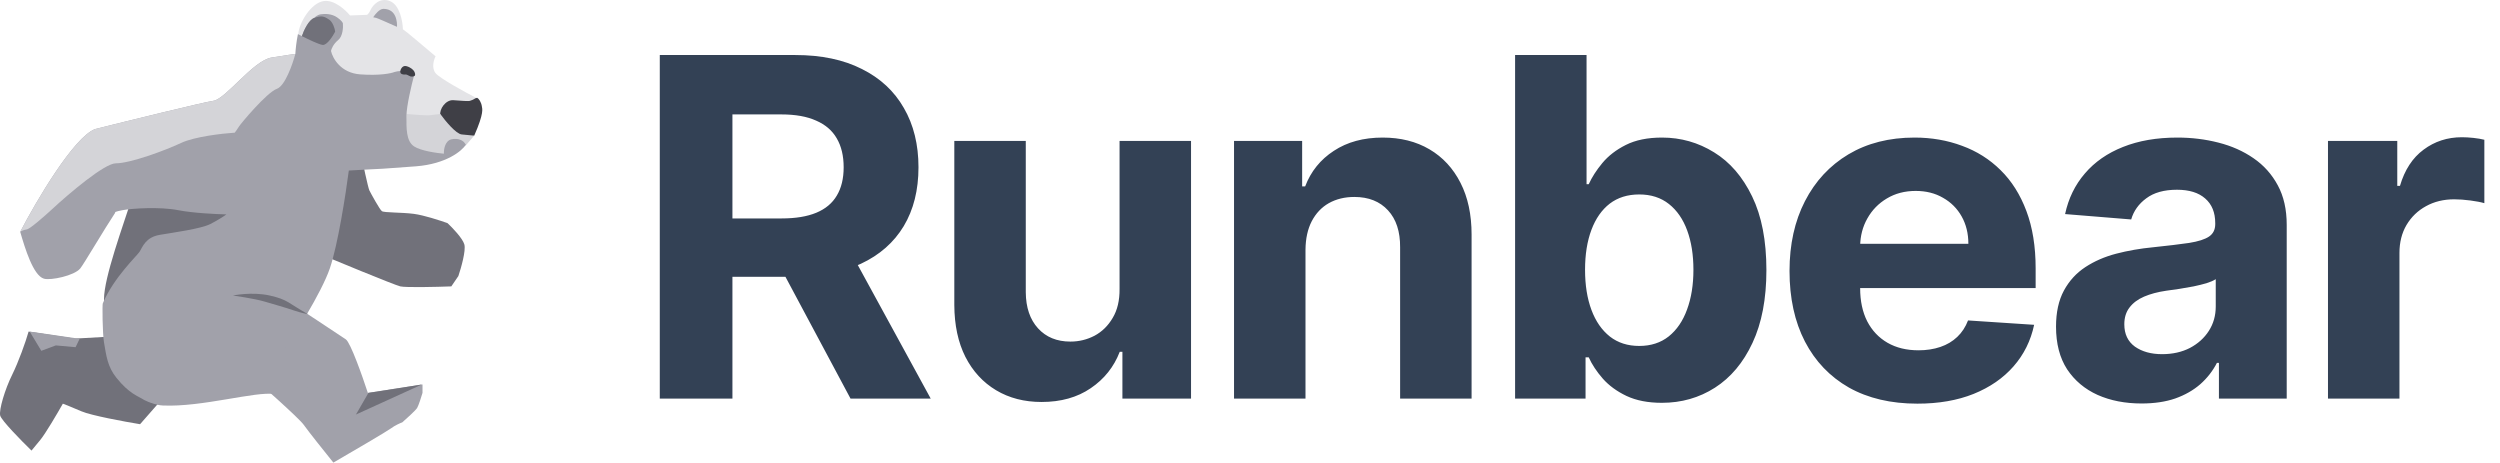
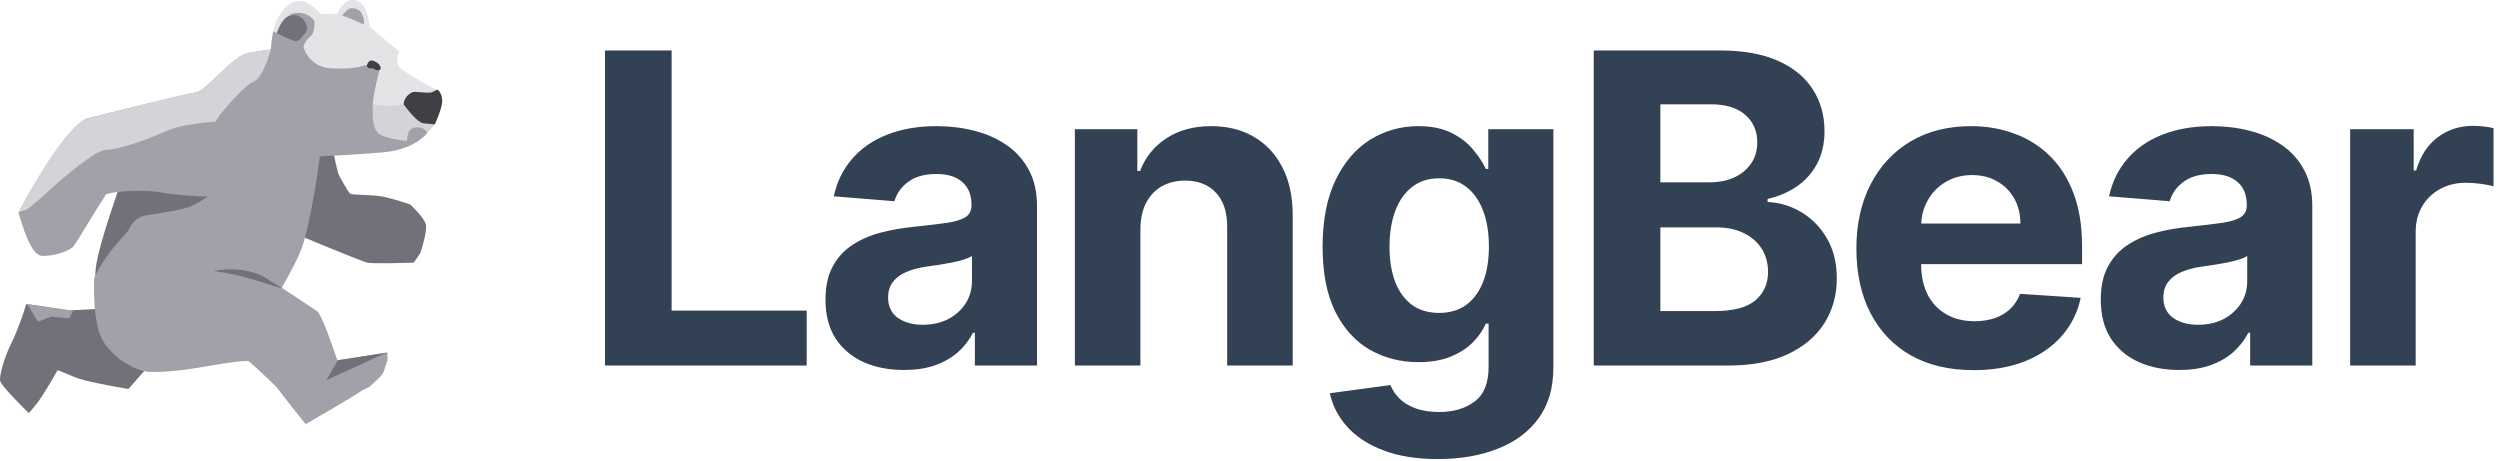
- <svg xmlns="http://www.w3.org/2000/svg" width="254" height="47" viewBox="0 0 254 47" fill="none">
+ <svg xmlns="http://www.w3.org/2000/svg" width="277" height="51" viewBox="0 0 277 51" fill="none">
  <path d="M14.231 43.099L16.06 41.014L13.877 34.046L7.566 34.403L2.905 33.688C2.611 34.741 1.867 36.797 1.254 38.036C0.487 39.585 -0.103 41.61 0.015 42.205C0.109 42.682 2.178 44.786 3.2 45.779C3.279 45.679 3.566 45.326 4.085 44.707C4.604 44.087 5.835 41.987 6.386 41.014C6.602 41.093 7.282 41.36 8.273 41.788C9.264 42.217 12.658 42.841 14.231 43.099Z" fill="#71717A" />
  <path d="M30.852 43.153C30.369 42.469 26.263 38.838 24.271 37.108L28.195 29.903C30.308 31.287 34.656 34.14 35.139 34.482C35.622 34.824 36.829 38.248 37.373 39.917L42.927 39.062V39.917C42.806 40.324 42.529 41.199 42.384 41.443C42.239 41.688 41.317 42.522 40.874 42.909C40.653 42.99 40.114 43.226 39.727 43.52C39.341 43.813 35.662 45.962 33.871 47C33.066 46.003 31.335 43.837 30.852 43.153Z" fill="#A1A1AA" />
  <path d="M36.165 42.115L37.433 39.917L42.867 39.062L36.165 42.115Z" fill="#71717A" />
  <path d="M37.529 19.347C37.396 19.081 36.849 16.503 36.591 15.248L31.905 15.857L30.912 25.163C33.926 26.419 40.098 28.964 40.671 29.097C41.245 29.23 44.365 29.152 45.854 29.097L46.571 28.044C46.846 27.232 47.354 25.452 47.177 24.831C47.001 24.211 45.964 23.132 45.468 22.671C44.751 22.412 43.064 21.862 42.05 21.729C40.782 21.563 39.017 21.618 38.797 21.452C38.576 21.286 37.694 19.68 37.529 19.347Z" fill="#71717A" />
  <path d="M10.566 30.391C10.566 28.193 12.498 22.942 13.524 19.767L26.807 21.171L11.109 34.36C10.968 33.404 10.566 32.589 10.566 30.391Z" fill="#71717A" />
  <path d="M44.255 7.432C44.69 7.969 47.254 9.366 48.481 9.997C49.979 11.853 43.913 12.928 40.693 13.233L30.912 4.623C30.691 4.603 30.26 4.342 30.308 3.463C30.369 2.364 31.576 0.288 32.905 0.105C33.967 -0.042 35.118 1.021 35.561 1.57C36.064 1.55 37.107 1.509 37.252 1.509C37.397 1.509 37.594 1.143 37.674 0.959C37.896 0.512 38.592 -0.286 39.606 0.105C40.621 0.495 40.914 2.181 40.934 2.974L41.417 3.341C41.611 3.487 43.39 4.99 44.255 5.722C44.074 6.068 43.821 6.895 44.255 7.432Z" fill="#E4E4E7" />
  <path d="M46.61 13.844C46.948 14.185 47.797 13.925 48.18 13.782C49.206 11.462 48.989 11.035 48.965 10.851C48.901 10.365 48.643 10.017 48.482 9.936C48.441 9.936 48.325 9.96 48.18 10.058C47.999 10.18 47.878 10.18 47.757 10.241C47.636 10.302 46.852 10.241 46.067 10.18L46.067 10.18C45.282 10.119 44.618 11.096 44.738 11.706C44.825 12.142 46.187 13.416 46.61 13.844Z" fill="#3F3F46" />
  <path d="M43.712 11.706C43.422 11.755 41.981 11.645 41.297 11.584C41.236 12.419 41.2 14.271 41.538 15.004C41.876 15.736 44.054 15.92 45.1 15.92L47.334 14.759L48.18 13.782C47.998 13.762 47.491 13.709 46.912 13.66C46.332 13.611 45.221 12.256 44.738 11.584C44.517 11.605 44.002 11.658 43.712 11.706Z" fill="#D4D4D8" />
  <path d="M9.66 13.112C13.242 12.217 20.66 10.389 21.675 10.242C22.943 10.059 25.72 6.151 27.592 5.846C29.089 5.602 29.826 5.5 30.007 5.48C30.034 4.985 30.115 4.226 30.27 3.465C30.461 2.534 30.762 1.601 31.214 1.144C32.24 0.106 32.18 0.473 33.086 0.412C33.81 0.363 34.917 1.205 35.38 1.633H36.769C37.131 1.104 38.109 0.057 39.123 0.106C40.138 0.155 40.673 1.144 40.814 1.633L41.297 3.159C41.032 3.04 40.691 2.886 40.331 2.725C39.403 2.311 38.357 1.851 38.218 1.816C38.025 1.767 37.936 1.755 37.916 1.755C38.097 1.47 38.556 0.9 38.942 0.9C39.425 0.9 39.908 1.083 40.15 1.633C40.343 2.072 40.351 2.544 40.331 2.725C40.691 2.886 41.032 3.04 41.297 3.159L40.814 1.633C40.673 1.144 40.138 0.155 39.123 0.106C38.109 0.057 37.131 1.104 36.769 1.633H35.38C34.917 1.205 33.81 0.363 33.086 0.412C32.18 0.473 32.24 0.106 31.214 1.144C30.762 1.601 30.461 2.534 30.27 3.465C30.384 3.525 30.52 3.595 30.671 3.671C30.852 3.134 31.359 2.011 31.939 1.816C32.019 1.714 32.265 1.498 32.603 1.45C33.025 1.389 33.69 1.389 34.233 1.755C34.668 2.048 34.816 2.284 34.837 2.366C34.877 2.773 34.837 3.684 34.354 4.075C33.871 4.466 33.669 4.971 33.629 5.174C33.79 5.907 34.607 7.409 36.587 7.556C38.568 7.702 39.747 7.454 40.089 7.312C40.371 7.23 41.043 7.116 41.478 7.312C41.913 7.507 42.062 7.596 42.082 7.617C41.82 8.594 41.297 10.792 41.297 11.769C41.297 12.99 41.236 14.334 42.082 14.883C42.758 15.323 44.376 15.555 45.1 15.616C45.08 15.188 45.209 14.297 45.885 14.15C46.562 14.004 47.012 14.293 47.153 14.456L47.334 14.7C46.932 15.331 45.354 16.654 42.263 16.898C39.172 17.142 37.916 17.203 37.674 17.203L35.44 17.326C35.139 19.646 34.33 24.885 33.508 27.279C32.687 29.672 29.805 34.36 28.316 36.253C27.652 37.291 25.478 39.222 23.305 39.857C20.588 40.651 16.965 40.712 16.483 40.773C16.096 40.822 15.999 41.321 14.671 40.65C14.007 40.222 13.162 40.037 11.834 38.39C10.932 37.273 10.807 36.192 10.566 34.788C10.408 33.872 10.385 30.9 10.445 30.819C11.552 28.193 13.947 25.96 14.188 25.569C14.49 25.081 14.792 24.104 16.241 23.859C17.69 23.615 20.407 23.249 21.373 22.76C22.146 22.369 22.782 21.946 23.003 21.783C21.997 21.763 19.61 21.649 18.113 21.356C16.241 20.989 13.403 21.173 12.437 21.356C11.665 21.502 11.632 21.58 11.713 21.6C10.606 23.269 8.513 26.84 8.151 27.279C7.547 28.01 5.166 28.512 4.468 28.315C3.381 28.008 2.536 25.223 2.053 23.554C3.683 20.419 7.487 13.943 9.66 13.112Z" fill="#A1A1AA" />
  <path d="M34.052 3.22C33.81 3.689 33.218 4.613 32.784 4.564C32.424 4.523 31.389 4.035 30.671 3.671C30.852 3.134 31.359 2.011 31.939 1.816C32.663 1.572 32.907 1.634 33.448 1.999C33.81 2.243 34.032 2.915 34.052 3.22Z" fill="#71717A" />
  <path d="M21.675 10.242C20.66 10.389 13.242 12.217 9.66 13.112C7.487 13.943 3.683 20.419 2.053 23.554C2.133 23.493 2.379 23.358 2.717 23.31C3.055 23.261 4.589 21.905 5.313 21.234C6.983 19.687 10.614 16.593 11.773 16.593C13.222 16.593 16.724 15.311 18.415 14.517C19.767 13.882 22.601 13.56 23.848 13.479C23.929 13.377 24.126 13.112 24.271 12.868C24.452 12.563 27.109 9.388 28.135 9.021C28.956 8.728 29.725 6.538 30.007 5.48C29.826 5.5 29.089 5.602 27.592 5.846C25.72 6.151 22.943 10.059 21.675 10.242Z" fill="#D4D4D8" />
  <path d="M4.198 35.642L3.019 33.688L8.09 34.421L7.678 35.276L5.673 35.093L4.198 35.642Z" fill="#A1A1AA" />
  <path d="M42.077 7.244C42.007 7.121 41.752 6.844 41.292 6.72C40.835 6.597 40.635 7.166 40.669 7.33C40.702 7.495 40.816 7.526 40.918 7.553C41.133 7.612 41.152 7.539 41.296 7.578C41.425 7.612 41.612 7.741 41.708 7.767C41.78 7.786 41.96 7.804 42.106 7.719C42.252 7.633 42.148 7.367 42.077 7.244Z" fill="#3F3F46" />
  <path d="M16.543 41.199C13.355 41.053 11.834 36.131 11.471 33.688L33.992 38.146C32.603 38.879 29.439 40.283 27.894 40.039C25.962 39.734 20.528 41.382 16.543 41.199Z" fill="#A1A1AA" />
  <path d="M27.41 30.025C25.579 29.615 23.667 30.025 23.667 30.025C23.667 30.025 25.841 30.33 26.867 30.636C27.893 30.941 28.718 31.16 29.886 31.551C30.693 31.822 31.275 31.918 31.275 31.918C29.294 30.797 29.242 30.435 27.41 30.025Z" fill="#71717A" />
-   <path d="M67.034 40.5V5.591H80.807C83.443 5.591 85.693 6.062 87.557 7.006C89.432 7.938 90.858 9.261 91.835 10.977C92.824 12.682 93.318 14.688 93.318 16.994C93.318 19.312 92.818 21.307 91.818 22.977C90.818 24.636 89.369 25.909 87.472 26.796C85.585 27.682 83.301 28.125 80.619 28.125H71.398V22.193H79.426C80.835 22.193 82.006 22 82.938 21.614C83.869 21.227 84.562 20.648 85.017 19.875C85.483 19.102 85.716 18.142 85.716 16.994C85.716 15.835 85.483 14.858 85.017 14.062C84.562 13.267 83.864 12.665 82.921 12.256C81.989 11.835 80.812 11.625 79.392 11.625H74.415V40.5H67.034ZM85.886 24.614L94.562 40.5H86.415L77.926 24.614H85.886ZM113.747 29.352V14.318H121.009V40.5H114.037V35.744H113.765C113.174 37.278 112.191 38.511 110.816 39.443C109.452 40.375 107.787 40.841 105.821 40.841C104.071 40.841 102.532 40.443 101.202 39.648C99.873 38.852 98.833 37.722 98.083 36.256C97.344 34.79 96.969 33.034 96.958 30.989V14.318H104.219V29.693C104.23 31.239 104.645 32.46 105.463 33.358C106.282 34.256 107.378 34.705 108.753 34.705C109.628 34.705 110.446 34.506 111.208 34.108C111.969 33.699 112.583 33.097 113.049 32.301C113.526 31.506 113.759 30.523 113.747 29.352ZM132.638 25.364V40.5H125.377V14.318H132.298V18.938H132.604C133.184 17.415 134.156 16.21 135.519 15.324C136.883 14.426 138.536 13.977 140.479 13.977C142.298 13.977 143.883 14.375 145.235 15.171C146.587 15.966 147.638 17.102 148.388 18.579C149.138 20.046 149.513 21.796 149.513 23.829V40.5H142.252V25.125C142.263 23.523 141.854 22.273 141.025 21.375C140.195 20.466 139.053 20.011 137.599 20.011C136.621 20.011 135.758 20.222 135.008 20.642C134.269 21.062 133.69 21.676 133.269 22.483C132.86 23.278 132.65 24.239 132.638 25.364ZM153.933 40.5V5.591H161.194V18.716H161.416C161.734 18.011 162.194 17.296 162.796 16.568C163.41 15.829 164.206 15.216 165.183 14.727C166.171 14.227 167.399 13.977 168.865 13.977C170.774 13.977 172.535 14.477 174.149 15.477C175.762 16.466 177.052 17.96 178.018 19.96C178.984 21.949 179.467 24.443 179.467 27.443C179.467 30.364 178.995 32.83 178.052 34.841C177.12 36.841 175.848 38.358 174.234 39.392C172.632 40.415 170.836 40.926 168.848 40.926C167.439 40.926 166.24 40.693 165.251 40.227C164.274 39.761 163.473 39.176 162.848 38.472C162.223 37.756 161.745 37.034 161.416 36.307H161.092V40.5H153.933ZM161.041 27.409C161.041 28.966 161.257 30.324 161.689 31.483C162.12 32.642 162.745 33.545 163.564 34.193C164.382 34.83 165.376 35.148 166.546 35.148C167.728 35.148 168.728 34.824 169.546 34.176C170.365 33.517 170.984 32.608 171.404 31.449C171.836 30.278 172.052 28.932 172.052 27.409C172.052 25.898 171.842 24.568 171.421 23.421C171.001 22.273 170.382 21.375 169.564 20.727C168.745 20.079 167.74 19.756 166.546 19.756C165.365 19.756 164.365 20.068 163.546 20.693C162.74 21.318 162.12 22.204 161.689 23.352C161.257 24.5 161.041 25.852 161.041 27.409ZM194.804 41.011C192.111 41.011 189.793 40.466 187.849 39.375C185.918 38.273 184.429 36.716 183.383 34.705C182.338 32.682 181.815 30.29 181.815 27.528C181.815 24.835 182.338 22.472 183.383 20.438C184.429 18.403 185.901 16.818 187.798 15.682C189.707 14.546 191.946 13.977 194.514 13.977C196.241 13.977 197.849 14.256 199.338 14.812C200.838 15.358 202.145 16.182 203.258 17.284C204.383 18.386 205.258 19.773 205.883 21.443C206.508 23.102 206.821 25.046 206.821 27.273V29.267H184.713V24.767H199.986C199.986 23.722 199.758 22.796 199.304 21.989C198.849 21.182 198.219 20.551 197.412 20.097C196.616 19.631 195.69 19.398 194.633 19.398C193.531 19.398 192.554 19.653 191.702 20.165C190.861 20.665 190.202 21.341 189.724 22.193C189.247 23.034 189.003 23.972 188.991 25.006V29.284C188.991 30.579 189.23 31.699 189.707 32.642C190.196 33.585 190.883 34.312 191.77 34.824C192.656 35.335 193.707 35.591 194.923 35.591C195.73 35.591 196.469 35.477 197.139 35.25C197.81 35.023 198.383 34.682 198.861 34.227C199.338 33.773 199.702 33.216 199.952 32.557L206.668 33C206.327 34.614 205.628 36.023 204.571 37.227C203.526 38.42 202.173 39.352 200.514 40.023C198.866 40.682 196.963 41.011 194.804 41.011ZM217.586 40.994C215.915 40.994 214.426 40.705 213.12 40.125C211.813 39.534 210.779 38.665 210.017 37.517C209.267 36.358 208.892 34.915 208.892 33.188C208.892 31.733 209.159 30.511 209.693 29.523C210.228 28.534 210.955 27.739 211.875 27.136C212.796 26.534 213.841 26.079 215.012 25.773C216.193 25.466 217.432 25.25 218.728 25.125C220.25 24.966 221.478 24.818 222.409 24.682C223.341 24.534 224.017 24.318 224.438 24.034C224.858 23.75 225.068 23.329 225.068 22.773V22.671C225.068 21.591 224.728 20.756 224.046 20.165C223.375 19.574 222.421 19.278 221.182 19.278C219.875 19.278 218.836 19.568 218.063 20.148C217.29 20.716 216.779 21.432 216.529 22.296L209.813 21.75C210.154 20.159 210.824 18.784 211.824 17.625C212.824 16.454 214.114 15.557 215.693 14.932C217.284 14.296 219.125 13.977 221.216 13.977C222.671 13.977 224.063 14.148 225.392 14.489C226.733 14.829 227.921 15.358 228.955 16.074C230 16.79 230.824 17.71 231.426 18.835C232.029 19.949 232.33 21.284 232.33 22.841V40.5H225.443V36.869H225.239C224.818 37.688 224.256 38.409 223.551 39.034C222.847 39.648 222 40.131 221.012 40.483C220.023 40.824 218.881 40.994 217.586 40.994ZM219.665 35.983C220.733 35.983 221.676 35.773 222.495 35.352C223.313 34.92 223.955 34.341 224.421 33.614C224.887 32.886 225.12 32.062 225.12 31.142V28.364C224.892 28.511 224.58 28.648 224.182 28.773C223.796 28.886 223.358 28.994 222.87 29.097C222.381 29.188 221.892 29.273 221.404 29.352C220.915 29.421 220.472 29.483 220.074 29.54C219.222 29.665 218.478 29.864 217.841 30.136C217.205 30.409 216.711 30.778 216.358 31.244C216.006 31.699 215.83 32.267 215.83 32.949C215.83 33.938 216.188 34.693 216.904 35.216C217.631 35.727 218.551 35.983 219.665 35.983ZM236.523 40.5V14.318H243.563V18.886H243.836C244.313 17.261 245.114 16.034 246.239 15.204C247.364 14.364 248.66 13.943 250.126 13.943C250.489 13.943 250.881 13.966 251.302 14.011C251.722 14.057 252.092 14.119 252.41 14.199V20.642C252.069 20.54 251.597 20.449 250.995 20.369C250.393 20.29 249.842 20.25 249.342 20.25C248.273 20.25 247.319 20.483 246.478 20.949C245.648 21.403 244.989 22.04 244.501 22.858C244.023 23.676 243.785 24.619 243.785 25.688V40.5H236.523Z" fill="#334155" />
+   <path d="M67.034 40.5V5.591H74.415V34.415H89.381V40.5H67.034ZM100.158 40.994C98.488 40.994 96.999 40.705 95.692 40.125C94.385 39.534 93.351 38.665 92.59 37.517C91.84 36.358 91.465 34.915 91.465 33.188C91.465 31.733 91.732 30.511 92.266 29.523C92.8 28.534 93.527 27.739 94.448 27.136C95.368 26.534 96.414 26.079 97.584 25.773C98.766 25.466 100.005 25.25 101.3 25.125C102.823 24.966 104.05 24.818 104.982 24.682C105.914 24.534 106.59 24.318 107.01 24.034C107.431 23.75 107.641 23.329 107.641 22.773V22.671C107.641 21.591 107.3 20.756 106.618 20.165C105.948 19.574 104.993 19.278 103.755 19.278C102.448 19.278 101.408 19.568 100.635 20.148C99.863 20.716 99.351 21.432 99.101 22.296L92.385 21.75C92.726 20.159 93.397 18.784 94.397 17.625C95.397 16.454 96.686 15.557 98.266 14.932C99.857 14.296 101.698 13.977 103.789 13.977C105.243 13.977 106.635 14.148 107.965 14.489C109.306 14.829 110.493 15.358 111.527 16.074C112.573 16.79 113.397 17.71 113.999 18.835C114.601 19.949 114.902 21.284 114.902 22.841V40.5H108.016V36.869H107.811C107.391 37.688 106.828 38.409 106.124 39.034C105.419 39.648 104.573 40.131 103.584 40.483C102.596 40.824 101.453 40.994 100.158 40.994ZM102.238 35.983C103.306 35.983 104.249 35.773 105.067 35.352C105.885 34.92 106.527 34.341 106.993 33.614C107.459 32.886 107.692 32.062 107.692 31.142V28.364C107.465 28.511 107.152 28.648 106.755 28.773C106.368 28.886 105.931 28.994 105.442 29.097C104.953 29.188 104.465 29.273 103.976 29.352C103.488 29.421 103.044 29.483 102.647 29.54C101.794 29.665 101.05 29.864 100.414 30.136C99.777 30.409 99.283 30.778 98.931 31.244C98.579 31.699 98.402 32.267 98.402 32.949C98.402 33.938 98.76 34.693 99.476 35.216C100.203 35.727 101.124 35.983 102.238 35.983ZM126.357 25.364V40.5H119.096V14.318H126.016V18.938H126.323C126.903 17.415 127.874 16.21 129.238 15.324C130.602 14.426 132.255 13.977 134.198 13.977C136.016 13.977 137.602 14.375 138.954 15.171C140.306 15.966 141.357 17.102 142.107 18.579C142.857 20.046 143.232 21.796 143.232 23.829V40.5H135.971V25.125C135.982 23.523 135.573 22.273 134.744 21.375C133.914 20.466 132.772 20.011 131.317 20.011C130.34 20.011 129.477 20.222 128.727 20.642C127.988 21.062 127.408 21.676 126.988 22.483C126.579 23.278 126.369 24.239 126.357 25.364ZM159.311 50.864C156.958 50.864 154.941 50.54 153.26 49.892C151.589 49.256 150.26 48.386 149.271 47.284C148.282 46.182 147.64 44.943 147.345 43.568L154.061 42.665C154.265 43.188 154.589 43.676 155.032 44.131C155.475 44.585 156.061 44.949 156.788 45.222C157.527 45.506 158.424 45.648 159.481 45.648C161.061 45.648 162.362 45.261 163.385 44.489C164.419 43.727 164.936 42.449 164.936 40.653V35.864H164.629C164.311 36.591 163.833 37.278 163.197 37.926C162.561 38.574 161.743 39.102 160.743 39.511C159.743 39.92 158.549 40.125 157.163 40.125C155.197 40.125 153.407 39.67 151.794 38.761C150.191 37.841 148.913 36.438 147.958 34.551C147.015 32.653 146.544 30.256 146.544 27.358C146.544 24.392 147.027 21.915 147.993 19.926C148.958 17.938 150.243 16.449 151.845 15.46C153.458 14.472 155.225 13.977 157.146 13.977C158.612 13.977 159.839 14.227 160.828 14.727C161.816 15.216 162.612 15.829 163.214 16.568C163.828 17.296 164.299 18.011 164.629 18.716H164.902V14.318H172.112V40.756C172.112 42.983 171.566 44.847 170.475 46.347C169.385 47.847 167.873 48.972 165.941 49.722C164.021 50.483 161.811 50.864 159.311 50.864ZM159.464 34.67C160.635 34.67 161.623 34.381 162.43 33.801C163.248 33.21 163.873 32.369 164.305 31.278C164.748 30.176 164.97 28.858 164.97 27.324C164.97 25.79 164.754 24.46 164.322 23.335C163.89 22.199 163.265 21.318 162.447 20.693C161.629 20.068 160.635 19.756 159.464 19.756C158.271 19.756 157.265 20.079 156.447 20.727C155.629 21.364 155.01 22.25 154.589 23.386C154.169 24.523 153.958 25.835 153.958 27.324C153.958 28.835 154.169 30.142 154.589 31.244C155.021 32.335 155.64 33.182 156.447 33.784C157.265 34.375 158.271 34.67 159.464 34.67ZM176.587 40.5V5.591H190.564C193.132 5.591 195.274 5.972 196.99 6.733C198.706 7.494 199.996 8.551 200.859 9.903C201.723 11.244 202.155 12.79 202.155 14.54C202.155 15.903 201.882 17.102 201.337 18.136C200.791 19.159 200.041 20 199.087 20.659C198.143 21.307 197.064 21.767 195.848 22.04V22.381C197.177 22.438 198.422 22.812 199.581 23.506C200.751 24.199 201.7 25.171 202.427 26.421C203.155 27.659 203.518 29.136 203.518 30.852C203.518 32.705 203.058 34.358 202.138 35.812C201.229 37.256 199.882 38.398 198.098 39.239C196.314 40.08 194.115 40.5 191.501 40.5H176.587ZM183.967 34.466H189.984C192.041 34.466 193.541 34.074 194.484 33.29C195.427 32.494 195.899 31.438 195.899 30.119C195.899 29.153 195.666 28.301 195.2 27.562C194.734 26.824 194.07 26.244 193.206 25.824C192.354 25.403 191.337 25.193 190.155 25.193H183.967V34.466ZM183.967 20.199H189.439C190.45 20.199 191.348 20.023 192.132 19.671C192.927 19.307 193.552 18.796 194.007 18.136C194.473 17.477 194.706 16.688 194.706 15.767C194.706 14.506 194.257 13.489 193.359 12.716C192.473 11.943 191.212 11.557 189.575 11.557H183.967V20.199ZM218.676 41.011C215.983 41.011 213.665 40.466 211.722 39.375C209.79 38.273 208.301 36.716 207.256 34.705C206.211 32.682 205.688 30.29 205.688 27.528C205.688 24.835 206.211 22.472 207.256 20.438C208.301 18.403 209.773 16.818 211.671 15.682C213.58 14.546 215.818 13.977 218.387 13.977C220.114 13.977 221.722 14.256 223.211 14.812C224.711 15.358 226.017 16.182 227.131 17.284C228.256 18.386 229.131 19.773 229.756 21.443C230.381 23.102 230.693 25.046 230.693 27.273V29.267H208.586V24.767H223.858C223.858 23.722 223.631 22.796 223.176 21.989C222.722 21.182 222.091 20.551 221.284 20.097C220.489 19.631 219.563 19.398 218.506 19.398C217.404 19.398 216.426 19.653 215.574 20.165C214.733 20.665 214.074 21.341 213.597 22.193C213.12 23.034 212.875 23.972 212.864 25.006V29.284C212.864 30.579 213.103 31.699 213.58 32.642C214.068 33.585 214.756 34.312 215.642 34.824C216.529 35.335 217.58 35.591 218.796 35.591C219.603 35.591 220.341 35.477 221.012 35.25C221.682 35.023 222.256 34.682 222.733 34.227C223.211 33.773 223.574 33.216 223.824 32.557L230.54 33C230.199 34.614 229.5 36.023 228.443 37.227C227.398 38.42 226.046 39.352 224.387 40.023C222.739 40.682 220.836 41.011 218.676 41.011ZM241.458 40.994C239.788 40.994 238.299 40.705 236.992 40.125C235.685 39.534 234.651 38.665 233.89 37.517C233.14 36.358 232.765 34.915 232.765 33.188C232.765 31.733 233.032 30.511 233.566 29.523C234.1 28.534 234.827 27.739 235.748 27.136C236.668 26.534 237.714 26.079 238.884 25.773C240.066 25.466 241.305 25.25 242.6 25.125C244.123 24.966 245.35 24.818 246.282 24.682C247.214 24.534 247.89 24.318 248.31 24.034C248.731 23.75 248.941 23.329 248.941 22.773V22.671C248.941 21.591 248.6 20.756 247.918 20.165C247.248 19.574 246.293 19.278 245.055 19.278C243.748 19.278 242.708 19.568 241.935 20.148C241.163 20.716 240.651 21.432 240.401 22.296L233.685 21.75C234.026 20.159 234.697 18.784 235.697 17.625C236.697 16.454 237.986 15.557 239.566 14.932C241.157 14.296 242.998 13.977 245.089 13.977C246.543 13.977 247.935 14.148 249.265 14.489C250.606 14.829 251.793 15.358 252.827 16.074C253.873 16.79 254.697 17.71 255.299 18.835C255.901 19.949 256.202 21.284 256.202 22.841V40.5H249.316V36.869H249.111C248.691 37.688 248.128 38.409 247.424 39.034C246.719 39.648 245.873 40.131 244.884 40.483C243.896 40.824 242.753 40.994 241.458 40.994ZM243.538 35.983C244.606 35.983 245.549 35.773 246.367 35.352C247.185 34.92 247.827 34.341 248.293 33.614C248.759 32.886 248.992 32.062 248.992 31.142V28.364C248.765 28.511 248.452 28.648 248.055 28.773C247.668 28.886 247.231 28.994 246.742 29.097C246.253 29.188 245.765 29.273 245.276 29.352C244.788 29.421 244.344 29.483 243.947 29.54C243.094 29.665 242.35 29.864 241.714 30.136C241.077 30.409 240.583 30.778 240.231 31.244C239.878 31.699 239.702 32.267 239.702 32.949C239.702 33.938 240.06 34.693 240.776 35.216C241.503 35.727 242.424 35.983 243.538 35.983ZM260.396 40.5V14.318H267.436V18.886H267.708C268.186 17.261 268.987 16.034 270.112 15.204C271.237 14.364 272.532 13.943 273.998 13.943C274.362 13.943 274.754 13.966 275.174 14.011C275.595 14.057 275.964 14.119 276.282 14.199V20.642C275.941 20.54 275.47 20.449 274.867 20.369C274.265 20.29 273.714 20.25 273.214 20.25C272.146 20.25 271.191 20.483 270.35 20.949C269.521 21.403 268.862 22.04 268.373 22.858C267.896 23.676 267.657 24.619 267.657 25.688V40.5H260.396Z" fill="#334155" />
</svg>
